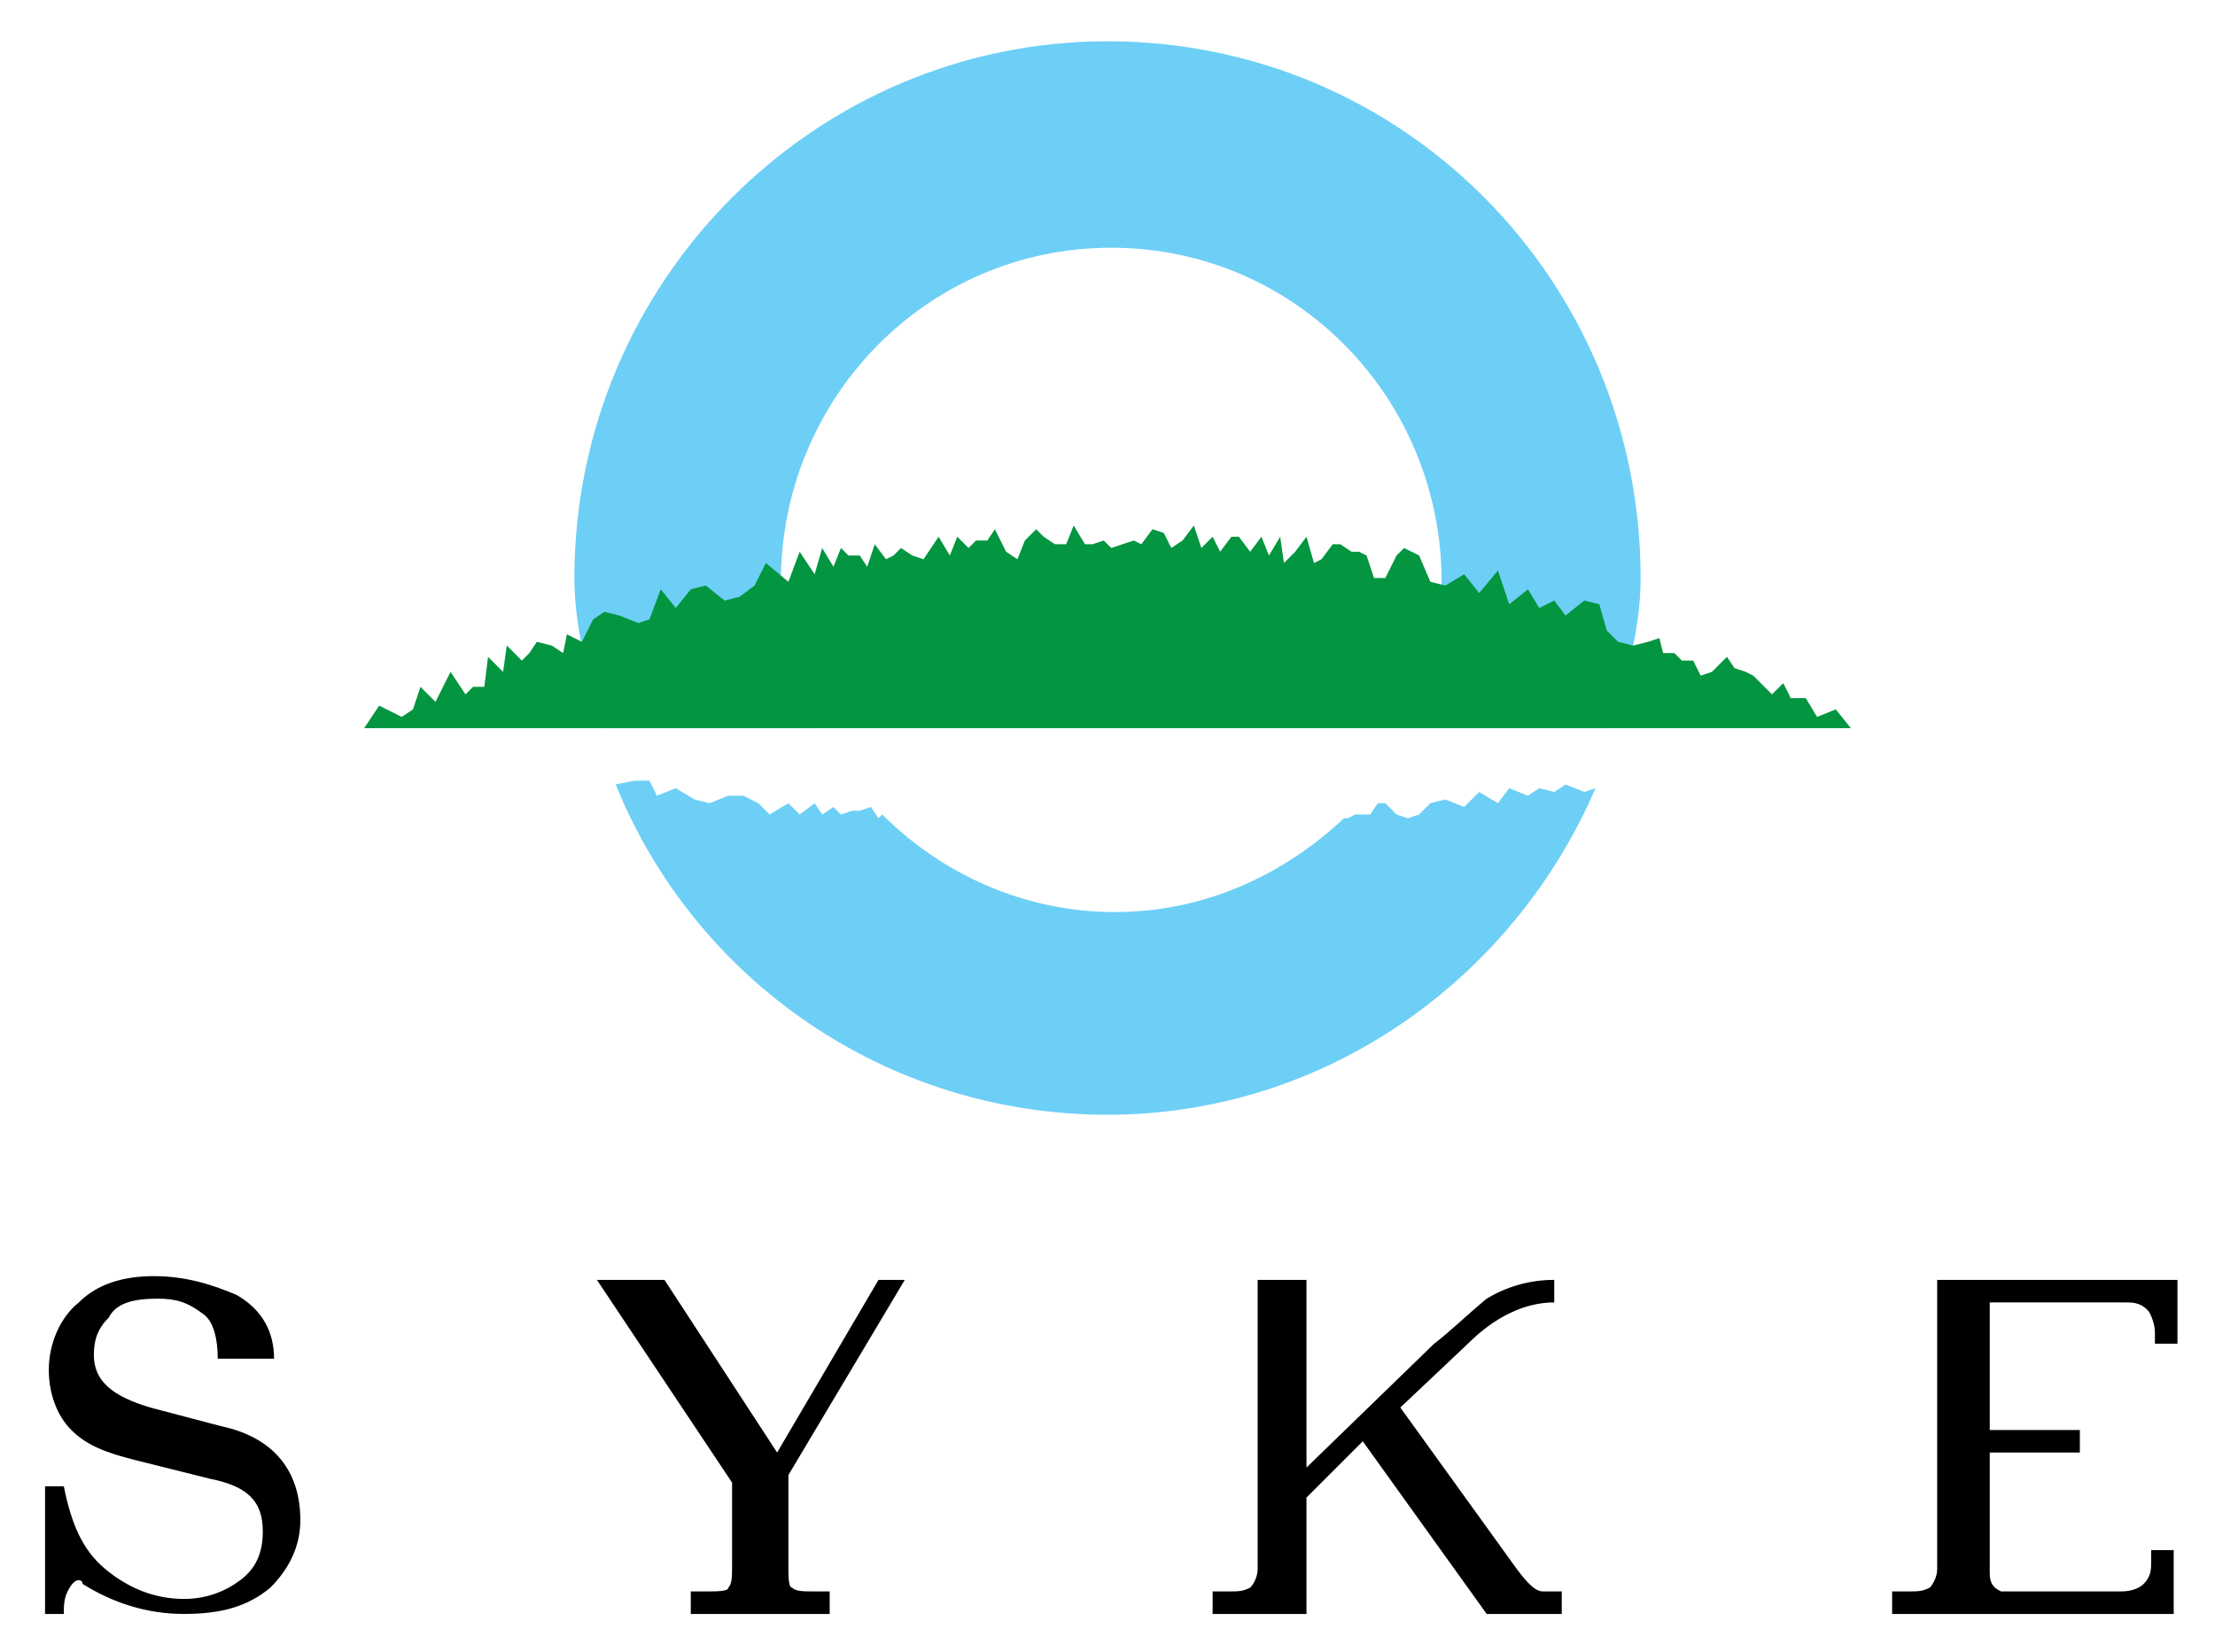
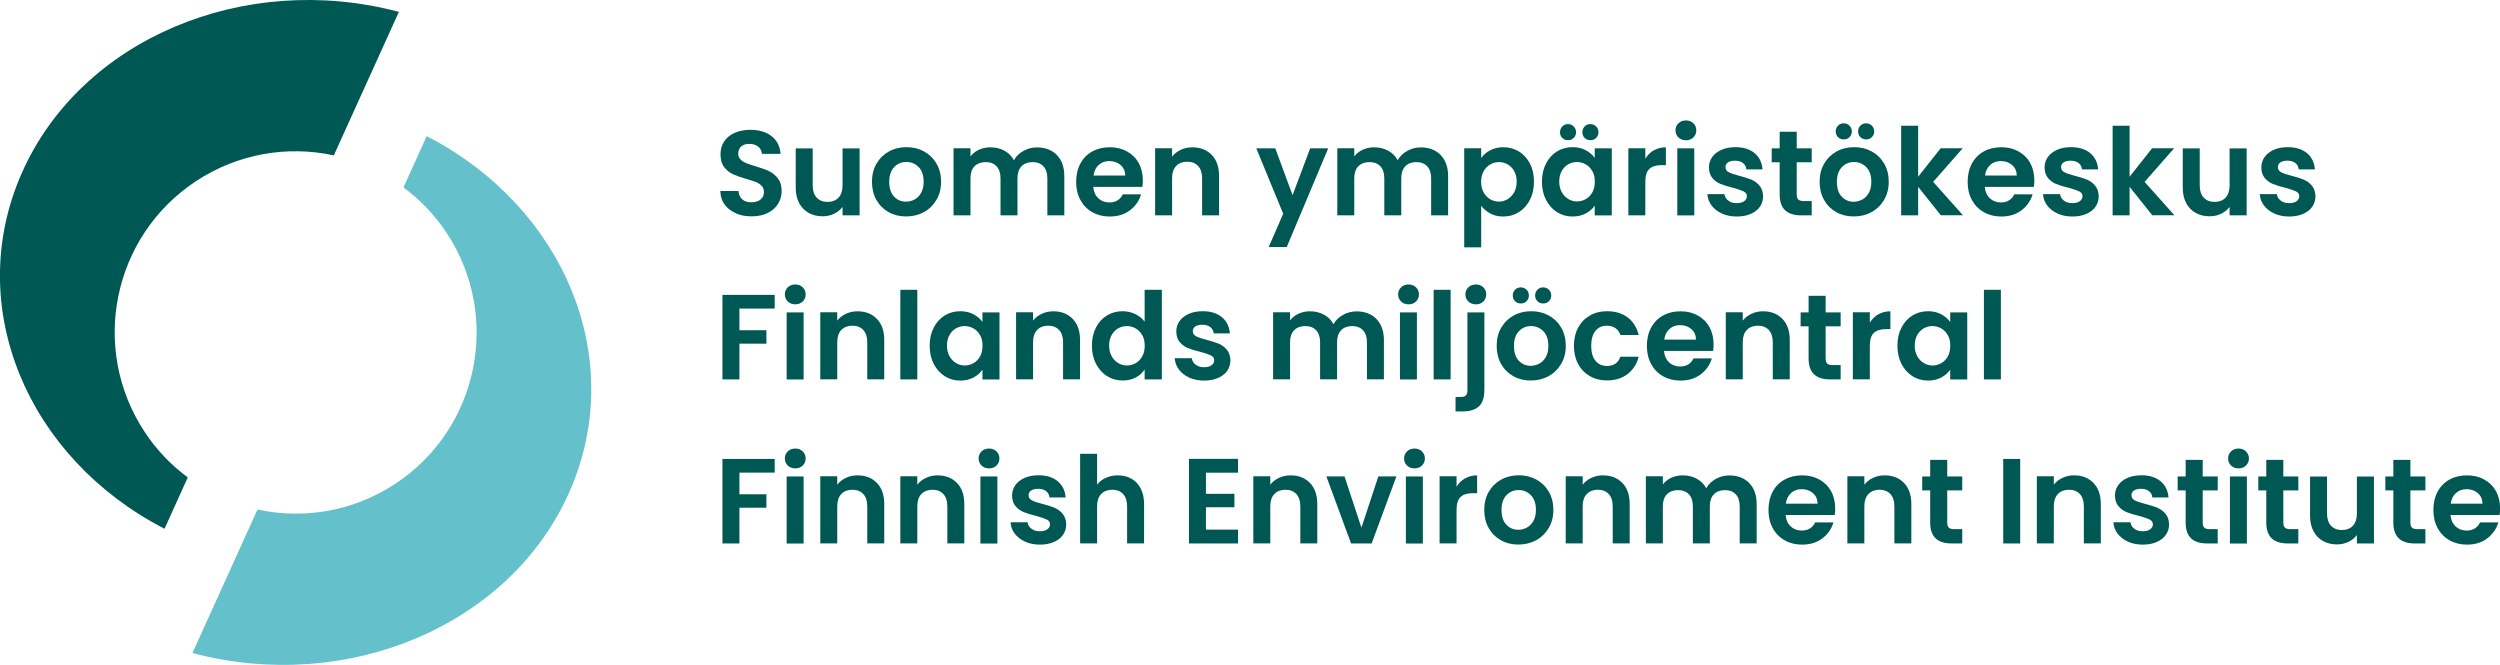
- <svg xmlns="http://www.w3.org/2000/svg" viewBox="0 0 59 44">
-   <path d="M16.4 20.9c2.1 5.2 7.2 8.8 13.1 8.8 5.8 0 10.8-3.6 13-8.7l-.3.1-.5-.2-.3.2-.4-.1-.3.2-.5-.2-.3.4-.5-.3-.4.4-.5-.2-.4.1-.3.3-.3.1-.3-.1-.3-.3h-.2l-.2.3h-.4l-.2.1h-.1c-1.6 1.5-3.7 2.5-6.1 2.5-2.4 0-4.6-1-6.2-2.6l-.1.1-.2-.3-.3.1h-.2l-.3.1-.2-.2-.3.2-.2-.3-.4.3-.3-.3-.5.3-.3-.3-.4-.2h-.4l-.5.2-.4-.1-.5-.3-.5.2-.2-.4h-.4l-.5.1zm26.5-1.5c.4-1.3.8-2.6.8-4 0-7.9-6.3-14.3-14.2-14.3-7.8 0-14.2 6.4-14.2 14.3 0 1.4.4 2.7.8 4h5.7c-.6-1.2-1-2.5-1-3.9 0-4.9 3.9-8.9 8.8-8.9s8.8 4 8.8 8.9c0 1.4-.4 2.7-1 3.9h5.5z" fill="#6dcff6" />
-   <path d="M4.2 34.6c.5 0 .8.1 1.2.4.3.2.4.7.4 1.2h1.5c0-.7-.3-1.3-1-1.7-.7-.3-1.4-.5-2.2-.5-.8 0-1.5.2-2 .7-.5.4-.8 1.1-.8 1.8 0 .6.2 1.2.6 1.6.4.4.9.6 1.7.8l2 .5c1 .2 1.4.6 1.4 1.4 0 .6-.2 1-.6 1.3-.4.3-.9.5-1.5.5-.8 0-1.5-.3-2.1-.8-.6-.5-.9-1.2-1.1-2.2h-.5V43h.5c0-.2 0-.4.1-.6.1-.2.2-.3.3-.3 0 0 .1 0 .1.1.8.5 1.7.8 2.7.8 1 0 1.7-.2 2.3-.7.5-.5.8-1.1.8-1.8 0-1.3-.7-2.2-2.1-2.5L4 37.5c-1-.3-1.5-.7-1.5-1.4 0-.4.1-.7.4-1 .2-.4.7-.5 1.3-.5M17.7 34.1l3 4.6 2.7-4.6h.7L21 39.3v2.4c0 .3 0 .6.1.6.1.1.3.1.6.1h.4v.6h-3.7v-.6h.4c.3 0 .6 0 .6-.1.1-.1.1-.3.1-.6v-2.2l-3.6-5.4h1.8zM34.8 34.1v5l3.4-3.3c.4-.3.8-.7 1.4-1.2.5-.3 1.1-.5 1.8-.5v.6c-.8 0-1.6.4-2.3 1.1l-1.8 1.7 3.1 4.3c.3.4.5.6.7.6h.5v.6h-2l-3.3-4.6-1.5 1.5V43h-2.5v-.6h.4c.3 0 .4 0 .6-.1.1-.1.2-.3.2-.5v-7.7h1.3zM53 38.6v3.3c0 .3.1.4.3.5h3.2c.3 0 .5-.1.6-.2.2-.2.2-.4.2-.6v-.3h.6V43h-7.5v-.6h.4c.3 0 .4 0 .6-.1.1-.1.2-.3.2-.5v-7.7H58v1.7h-.6v-.3c0-.2-.1-.5-.2-.6-.2-.2-.4-.2-.6-.2H53v3.4h2.4v.6H53z" />
-   <path fill="#03953f" d="M9.7 19.4l.4-.6.6.3.3-.2.2-.6.4.4.2-.4.2-.4.4.6.2-.2h.3l.1-.8.4.4.1-.7.4.4.2-.2.2-.3.4.1.3.2.1-.5.4.2.3-.6.3-.2.4.1.5.2.3-.1.3-.8.4.5.4-.5.4-.1.5.4.4-.1.4-.3.3-.6.6.5.3-.8.4.6.2-.7.3.5.2-.5.2.2h.3l.2.3.2-.6.3.4.2-.1.2-.2.3.2.3.1.2-.3.2-.3.3.5.2-.5.3.3.2-.2h.3l.2-.3.3.6.3.2.2-.5.3-.3.2.2.3.2h.3l.2-.5.3.5h.2l.3-.1.2.2.3-.1.3-.1.2.1.3-.4.3.1.2.4.3-.2.3-.4.2.6.3-.3.2.4.3-.4h.2l.3.4.3-.4.2.5.3-.5.1.7.3-.3.3-.4.2.7.2-.1.3-.4h.2l.3.2h.2l.2.1.2.6h.3l.3-.6.2-.2.4.2.3.7.4.1.5-.3.4.5.5-.6.3.9.5-.4.3.5.4-.2.3.4.5-.4.4.1.2.7.3.3.4.1.4-.1.3-.1.1.4h.3l.2.2h.3l.2.4.3-.1.4-.4.2.3.3.1.2.1.3.3.2.2.3-.3.2.4h.4l.3.5.5-.2.4.5z" />
+ <svg xmlns="http://www.w3.org/2000/svg" id="Layer_1" data-name="Layer 1" viewBox="0 0 319.71 85.04">
+   <defs>
+     <style>
+       .cls-1 {
+         fill: #64c1cb;
+       }
+ 
+       .cls-2 {
+         fill: #005854;
+       }
+     </style>
+   </defs>
+   <g>
+     <path class="cls-2" d="M94.09,27.26c-.6-.26-1.08-.63-1.43-1.11-.35-.49-.53-1.06-.54-1.72h2.32c.03,.44,.19,.8,.47,1.05,.28,.26,.67,.39,1.17,.39s.9-.12,1.19-.36c.29-.24,.43-.56,.43-.95,0-.32-.1-.58-.29-.79-.2-.21-.44-.37-.74-.49s-.7-.25-1.22-.39c-.7-.21-1.27-.41-1.71-.61-.44-.2-.82-.51-1.13-.91-.32-.41-.47-.95-.47-1.63,0-.64,.16-1.2,.48-1.67,.32-.47,.77-.84,1.35-1.09,.58-.25,1.24-.38,1.98-.38,1.11,0,2.02,.27,2.72,.81s1.08,1.3,1.15,2.27h-2.38c-.02-.37-.18-.68-.47-.92s-.68-.36-1.17-.36c-.42,0-.76,.11-1.01,.33s-.38,.53-.38,.94c0,.29,.1,.53,.29,.72,.19,.19,.43,.35,.71,.46s.68,.26,1.2,.41c.7,.21,1.28,.41,1.72,.62,.44,.21,.83,.52,1.15,.93,.32,.41,.48,.95,.48,1.63,0,.58-.15,1.11-.45,1.61-.3,.5-.74,.89-1.32,1.18s-1.26,.44-2.06,.44-1.43-.13-2.04-.39Z" />
+     <path class="cls-2" d="M109.93,18.96v8.58h-2.18v-1.08c-.28,.37-.64,.66-1.09,.88s-.94,.32-1.46,.32c-.67,0-1.26-.14-1.78-.43s-.92-.7-1.22-1.25c-.29-.55-.44-1.21-.44-1.97v-5.03h2.17v4.72c0,.68,.17,1.21,.51,1.57,.34,.37,.81,.55,1.39,.55s1.07-.18,1.41-.55c.34-.37,.51-.89,.51-1.57v-4.72h2.18Z" />
+     <path class="cls-2" d="M113.64,27.13c-.66-.37-1.18-.89-1.56-1.56-.38-.67-.57-1.45-.57-2.32s.19-1.65,.58-2.32c.39-.67,.92-1.19,1.59-1.56,.67-.37,1.42-.55,2.25-.55s1.57,.18,2.25,.55c.67,.37,1.2,.89,1.59,1.56,.39,.67,.58,1.45,.58,2.32s-.2,1.65-.6,2.32c-.4,.67-.93,1.19-1.61,1.56s-1.43,.55-2.27,.55-1.57-.18-2.23-.55Zm3.34-1.63c.35-.19,.62-.48,.83-.86,.21-.38,.31-.85,.31-1.39,0-.82-.21-1.44-.64-1.88-.43-.44-.95-.66-1.57-.66s-1.14,.22-1.56,.66c-.42,.44-.63,1.07-.63,1.88s.2,1.44,.61,1.88c.41,.44,.92,.66,1.54,.66,.39,0,.76-.1,1.11-.29Z" />
+     <path class="cls-2" d="M135.14,19.81c.64,.65,.97,1.55,.97,2.7v5.03h-2.17v-4.74c0-.67-.17-1.18-.51-1.54-.34-.36-.81-.53-1.39-.53s-1.06,.18-1.4,.53c-.35,.36-.52,.87-.52,1.54v4.74h-2.17v-4.74c0-.67-.17-1.18-.51-1.54-.34-.36-.81-.53-1.39-.53s-1.07,.18-1.42,.53-.52,.87-.52,1.54v4.74h-2.17v-8.58h2.17v1.04c.28-.36,.64-.65,1.08-.85s.92-.31,1.45-.31c.67,0,1.27,.14,1.8,.43,.53,.28,.93,.69,1.22,1.22,.28-.5,.68-.89,1.22-1.19,.53-.3,1.11-.45,1.73-.45,1.05,0,1.9,.32,2.55,.97Z" />
+     <path class="cls-2" d="M146.08,23.9h-6.27c.05,.62,.27,1.1,.65,1.46,.38,.35,.85,.53,1.41,.53,.81,0,1.38-.35,1.72-1.04h2.34c-.25,.83-.72,1.5-1.42,2.04-.7,.53-1.56,.8-2.59,.8-.83,0-1.57-.18-2.22-.55-.66-.37-1.17-.89-1.53-1.56-.37-.67-.55-1.45-.55-2.32s.18-1.67,.54-2.34c.36-.67,.87-1.19,1.52-1.55,.65-.36,1.4-.54,2.25-.54s1.55,.18,2.19,.53c.64,.35,1.15,.85,1.5,1.49,.36,.65,.53,1.39,.53,2.22,0,.31-.02,.59-.06,.84Zm-2.18-1.46c-.01-.56-.21-1-.6-1.34-.39-.34-.87-.5-1.44-.5-.54,0-.99,.16-1.35,.49-.37,.33-.59,.78-.67,1.36h4.07Z" />
+     <path class="cls-2" d="M154.96,19.81c.63,.65,.94,1.55,.94,2.7v5.03h-2.17v-4.74c0-.68-.17-1.21-.51-1.57-.34-.37-.81-.55-1.39-.55s-1.07,.18-1.42,.55c-.35,.37-.52,.89-.52,1.57v4.74h-2.17v-8.58h2.17v1.07c.29-.37,.66-.66,1.11-.87s.94-.32,1.48-.32c1.02,0,1.85,.32,2.48,.97Z" />
+     <path class="cls-2" d="M169.86,18.96l-5.31,12.64h-2.31l1.86-4.27-3.44-8.36h2.43l2.21,5.99,2.25-5.99h2.31Z" />
+     <path class="cls-2" d="M184.22,19.81c.64,.65,.97,1.55,.97,2.7v5.03h-2.17v-4.74c0-.67-.17-1.18-.51-1.54-.34-.36-.81-.53-1.39-.53s-1.06,.18-1.4,.53c-.35,.36-.52,.87-.52,1.54v4.74h-2.17v-4.74c0-.67-.17-1.18-.51-1.54-.34-.36-.81-.53-1.39-.53s-1.07,.18-1.42,.53-.52,.87-.52,1.54v4.74h-2.17v-8.58h2.17v1.04c.28-.36,.64-.65,1.08-.85s.92-.31,1.45-.31c.67,0,1.27,.14,1.8,.43,.53,.28,.93,.69,1.22,1.22,.28-.5,.68-.89,1.22-1.19,.53-.3,1.11-.45,1.73-.45,1.05,0,1.9,.32,2.55,.97Z" />
+     <path class="cls-2" d="M190.57,19.22c.49-.26,1.05-.39,1.68-.39,.73,0,1.4,.18,1.99,.54s1.06,.87,1.41,1.54c.35,.67,.52,1.44,.52,2.32s-.17,1.65-.52,2.33c-.35,.68-.82,1.2-1.41,1.57s-1.26,.56-1.99,.56c-.63,0-1.19-.13-1.66-.39-.48-.26-.87-.58-1.17-.98v5.31h-2.17v-12.67h2.17v1.24c.28-.39,.66-.72,1.15-.98Zm3.07,2.66c-.21-.38-.49-.66-.84-.86-.35-.2-.72-.29-1.12-.29s-.76,.1-1.11,.3c-.35,.2-.62,.49-.84,.87-.21,.38-.32,.83-.32,1.35s.11,.97,.32,1.35c.21,.38,.49,.67,.84,.88,.35,.2,.71,.3,1.11,.3s.78-.1,1.12-.31c.35-.21,.62-.5,.84-.88,.21-.38,.32-.84,.32-1.36s-.11-.96-.32-1.34Z" />
+     <path class="cls-2" d="M197.71,20.91c.35-.67,.82-1.19,1.41-1.55,.59-.36,1.26-.54,1.99-.54,.64,0,1.2,.13,1.68,.39,.48,.26,.86,.58,1.15,.98v-1.22h2.18v8.58h-2.18v-1.25c-.28,.4-.66,.74-1.15,1-.49,.26-1.06,.39-1.7,.39-.72,0-1.38-.19-1.97-.56-.59-.37-1.06-.9-1.41-1.57-.35-.68-.52-1.45-.52-2.33s.17-1.64,.52-2.31Zm5.92,.98c-.21-.38-.48-.67-.84-.87-.35-.2-.73-.3-1.13-.3s-.77,.1-1.11,.29c-.34,.2-.62,.48-.83,.86-.21,.38-.32,.82-.32,1.34s.11,.97,.32,1.35c.21,.39,.49,.68,.84,.89,.35,.21,.72,.31,1.11,.31s.78-.1,1.13-.3c.35-.2,.63-.49,.84-.87,.21-.38,.31-.83,.31-1.36s-.1-.98-.31-1.35Zm-3.84-4.25c-.2-.2-.29-.44-.29-.73s.1-.53,.29-.74c.2-.2,.44-.3,.73-.3s.53,.1,.73,.3c.2,.2,.3,.45,.3,.74s-.1,.53-.3,.73c-.2,.2-.45,.29-.73,.29s-.53-.1-.73-.29Zm2.86,0c-.2-.2-.29-.44-.29-.73s.1-.53,.29-.74c.2-.2,.44-.3,.73-.3s.53,.1,.74,.3c.2,.2,.3,.45,.3,.74s-.1,.53-.3,.73c-.2,.2-.45,.29-.74,.29s-.53-.1-.73-.29Z" />
+     <path class="cls-2" d="M211.5,19.23c.45-.26,.96-.39,1.54-.39v2.28h-.57c-.68,0-1.19,.16-1.54,.48-.35,.32-.52,.88-.52,1.67v4.27h-2.17v-8.58h2.17v1.33c.28-.45,.64-.81,1.09-1.07Z" />
+     <path class="cls-2" d="M214.65,17.58c-.25-.24-.38-.54-.38-.91s.13-.66,.38-.91c.25-.24,.57-.36,.95-.36s.7,.12,.95,.36c.25,.24,.38,.54,.38,.91s-.13,.66-.38,.91c-.25,.24-.57,.36-.95,.36s-.7-.12-.95-.36Zm2.02,1.39v8.58h-2.17v-8.58h2.17Z" />
+     <path class="cls-2" d="M220.2,27.3c-.56-.25-1-.6-1.32-1.03s-.5-.91-.53-1.44h2.18c.04,.33,.2,.6,.49,.82,.28,.22,.64,.33,1.06,.33s.74-.08,.97-.25c.23-.16,.35-.38,.35-.63,0-.28-.14-.49-.43-.63s-.74-.29-1.36-.46c-.64-.15-1.16-.31-1.57-.48-.41-.16-.76-.42-1.05-.76s-.44-.8-.44-1.38c0-.47,.14-.91,.41-1.3,.27-.39,.67-.7,1.18-.93s1.11-.34,1.8-.34c1.02,0,1.84,.26,2.45,.77,.61,.51,.94,1.2,1.01,2.07h-2.07c-.03-.34-.17-.61-.43-.81s-.59-.3-1.01-.3c-.39,0-.69,.07-.91,.22-.21,.14-.32,.35-.32,.6,0,.29,.14,.51,.43,.66s.74,.3,1.35,.46c.62,.15,1.13,.32,1.53,.48,.4,.17,.75,.42,1.04,.77s.45,.8,.46,1.37c0,.5-.14,.94-.41,1.33-.27,.39-.67,.7-1.18,.92-.51,.22-1.11,.33-1.79,.33s-1.33-.13-1.89-.38Z" />
+     <path class="cls-2" d="M229.77,20.74v4.15c0,.29,.07,.5,.21,.63s.37,.19,.7,.19h1.01v1.83h-1.36c-1.83,0-2.74-.89-2.74-2.66v-4.13h-1.02v-1.78h1.02v-2.12h2.18v2.12h1.92v1.78h-1.92Z" />
+     <path class="cls-2" d="M234.83,27.13c-.66-.37-1.18-.89-1.56-1.56-.38-.67-.57-1.45-.57-2.32s.19-1.65,.58-2.32c.39-.67,.92-1.19,1.59-1.56,.67-.37,1.42-.55,2.25-.55s1.57,.18,2.25,.55c.67,.37,1.2,.89,1.59,1.56,.39,.67,.58,1.45,.58,2.32s-.2,1.65-.6,2.32c-.4,.67-.93,1.19-1.61,1.56s-1.43,.55-2.27,.55-1.57-.18-2.23-.55Zm.22-9.59c-.2-.2-.29-.44-.29-.73s.1-.53,.29-.74c.2-.2,.44-.3,.73-.3s.53,.1,.74,.3c.2,.2,.3,.45,.3,.74s-.1,.53-.3,.73c-.2,.2-.45,.29-.74,.29s-.53-.1-.73-.29Zm3.12,7.97c.35-.19,.62-.48,.83-.86,.21-.38,.31-.85,.31-1.39,0-.82-.21-1.44-.64-1.88-.43-.44-.95-.66-1.57-.66s-1.14,.22-1.56,.66c-.42,.44-.63,1.07-.63,1.88s.2,1.44,.61,1.88c.41,.44,.92,.66,1.54,.66,.39,0,.76-.1,1.11-.29Zm-.26-7.97c-.2-.2-.29-.44-.29-.73s.1-.53,.29-.74c.2-.2,.44-.3,.73-.3s.53,.1,.74,.3c.2,.2,.3,.45,.3,.74s-.1,.53-.3,.73c-.2,.2-.45,.29-.74,.29s-.53-.1-.73-.29Z" />
+     <path class="cls-2" d="M248.21,27.54l-2.91-3.65v3.65h-2.17v-11.46h2.17v6.52l2.88-3.64h2.82l-3.78,4.3,3.81,4.27h-2.82Z" />
+     <path class="cls-2" d="M260.09,23.9h-6.27c.05,.62,.27,1.1,.65,1.46,.38,.35,.85,.53,1.41,.53,.81,0,1.38-.35,1.72-1.04h2.34c-.25,.83-.72,1.5-1.42,2.04-.7,.53-1.56,.8-2.59,.8-.83,0-1.57-.18-2.22-.55-.66-.37-1.17-.89-1.53-1.56-.37-.67-.55-1.45-.55-2.32s.18-1.67,.54-2.34c.36-.67,.87-1.19,1.52-1.55,.65-.36,1.4-.54,2.25-.54s1.55,.18,2.19,.53c.64,.35,1.15,.85,1.5,1.49,.36,.65,.53,1.39,.53,2.22,0,.31-.02,.59-.06,.84Zm-2.18-1.46c-.01-.56-.21-1-.6-1.34-.39-.34-.87-.5-1.44-.5-.54,0-.99,.16-1.35,.49-.37,.33-.59,.78-.67,1.36h4.07Z" />
+     <path class="cls-2" d="M263.12,27.3c-.56-.25-1-.6-1.32-1.03s-.5-.91-.53-1.44h2.18c.04,.33,.2,.6,.49,.82,.28,.22,.64,.33,1.06,.33s.74-.08,.97-.25c.23-.16,.35-.38,.35-.63,0-.28-.14-.49-.43-.63s-.74-.29-1.36-.46c-.64-.15-1.16-.31-1.57-.48-.41-.16-.76-.42-1.05-.76s-.44-.8-.44-1.38c0-.47,.14-.91,.41-1.3,.27-.39,.67-.7,1.18-.93s1.11-.34,1.8-.34c1.02,0,1.84,.26,2.45,.77,.61,.51,.94,1.2,1.01,2.07h-2.07c-.03-.34-.17-.61-.43-.81s-.59-.3-1.01-.3c-.39,0-.69,.07-.91,.22-.21,.14-.32,.35-.32,.6,0,.29,.14,.51,.43,.66s.74,.3,1.35,.46c.62,.15,1.13,.32,1.53,.48,.4,.17,.75,.42,1.04,.77s.45,.8,.46,1.37c0,.5-.14,.94-.41,1.33-.27,.39-.67,.7-1.18,.92-.51,.22-1.11,.33-1.79,.33s-1.33-.13-1.89-.38Z" />
+     <path class="cls-2" d="M275.25,27.54l-2.91-3.65v3.65h-2.17v-11.46h2.17v6.52l2.88-3.64h2.82l-3.78,4.3,3.81,4.27h-2.82Z" />
+     <path class="cls-2" d="M287.31,18.96v8.58h-2.18v-1.08c-.28,.37-.64,.66-1.09,.88s-.94,.32-1.46,.32c-.67,0-1.26-.14-1.78-.43s-.92-.7-1.22-1.25c-.29-.55-.44-1.21-.44-1.97v-5.03h2.17v4.72c0,.68,.17,1.21,.51,1.57,.34,.37,.81,.55,1.39,.55s1.07-.18,1.41-.55c.34-.37,.51-.89,.51-1.57v-4.72h2.18Z" />
+     <path class="cls-2" d="M290.84,27.3c-.56-.25-1-.6-1.32-1.03s-.5-.91-.53-1.44h2.18c.04,.33,.2,.6,.49,.82,.28,.22,.64,.33,1.06,.33s.74-.08,.97-.25c.23-.16,.35-.38,.35-.63,0-.28-.14-.49-.43-.63s-.74-.29-1.36-.46c-.64-.15-1.16-.31-1.57-.48-.41-.16-.76-.42-1.05-.76s-.44-.8-.44-1.38c0-.47,.14-.91,.41-1.3,.27-.39,.67-.7,1.18-.93s1.11-.34,1.8-.34c1.02,0,1.84,.26,2.45,.77,.61,.51,.94,1.2,1.01,2.07h-2.07c-.03-.34-.17-.61-.43-.81s-.59-.3-1.01-.3c-.39,0-.69,.07-.91,.22-.21,.14-.32,.35-.32,.6,0,.29,.14,.51,.43,.66s.74,.3,1.35,.46c.62,.15,1.13,.32,1.53,.48,.4,.17,.75,.42,1.04,.77s.45,.8,.46,1.37c0,.5-.14,.94-.41,1.33-.27,.39-.67,.7-1.18,.92-.51,.22-1.11,.33-1.79,.33s-1.33-.13-1.89-.38Z" />
+     <path class="cls-2" d="M99.07,37.71v1.75h-4.51v2.77h3.45v1.72h-3.45v4.57h-2.17v-10.81h6.67Z" />
+     <path class="cls-2" d="M100.75,38.56c-.25-.24-.38-.54-.38-.91s.13-.66,.38-.91c.25-.24,.57-.36,.95-.36s.7,.12,.95,.36c.25,.24,.38,.54,.38,.91s-.13,.66-.38,.91c-.25,.24-.57,.36-.95,.36s-.7-.12-.95-.36Zm2.02,1.39v8.58h-2.17v-8.58h2.17Z" />
+     <path class="cls-2" d="M112.14,40.78c.63,.65,.94,1.55,.94,2.7v5.03h-2.17v-4.74c0-.68-.17-1.21-.51-1.57-.34-.37-.81-.55-1.39-.55s-1.07,.18-1.42,.55c-.35,.37-.52,.89-.52,1.57v4.74h-2.17v-8.58h2.17v1.07c.29-.37,.66-.66,1.11-.87s.94-.32,1.48-.32c1.02,0,1.85,.32,2.48,.97Z" />
+     <path class="cls-2" d="M117.31,37.06v11.46h-2.17v-11.46h2.17Z" />
+     <path class="cls-2" d="M119.41,41.89c.35-.67,.82-1.19,1.41-1.55,.59-.36,1.26-.54,1.99-.54,.64,0,1.2,.13,1.68,.39,.48,.26,.86,.58,1.15,.98v-1.22h2.18v8.58h-2.18v-1.25c-.28,.4-.66,.74-1.15,1-.49,.26-1.06,.39-1.7,.39-.72,0-1.38-.19-1.97-.56-.59-.37-1.06-.9-1.41-1.57-.35-.68-.52-1.45-.52-2.33s.17-1.64,.52-2.31Zm5.92,.98c-.21-.38-.48-.67-.84-.87-.35-.2-.73-.3-1.13-.3s-.77,.1-1.11,.29c-.34,.2-.62,.48-.83,.86-.21,.38-.32,.82-.32,1.34s.11,.97,.32,1.35c.21,.39,.49,.68,.84,.89,.35,.21,.72,.31,1.11,.31s.78-.1,1.13-.3c.35-.2,.63-.49,.84-.87,.21-.38,.31-.83,.31-1.36s-.1-.98-.31-1.35Z" />
+     <path class="cls-2" d="M137.18,40.78c.63,.65,.94,1.55,.94,2.7v5.03h-2.17v-4.74c0-.68-.17-1.21-.51-1.57-.34-.37-.81-.55-1.39-.55s-1.07,.18-1.42,.55c-.35,.37-.52,.89-.52,1.57v4.74h-2.17v-8.58h2.17v1.07c.29-.37,.66-.66,1.11-.87s.94-.32,1.48-.32c1.02,0,1.85,.32,2.48,.97Z" />
+     <path class="cls-2" d="M140.15,41.89c.35-.67,.82-1.19,1.42-1.55,.6-.36,1.26-.54,2-.54,.56,0,1.09,.12,1.6,.36,.51,.24,.91,.57,1.21,.97v-4.07h2.2v11.46h-2.2v-1.27c-.27,.42-.64,.76-1.13,1.02-.48,.26-1.05,.39-1.69,.39-.72,0-1.38-.19-1.98-.56-.6-.37-1.07-.9-1.42-1.57-.35-.68-.52-1.45-.52-2.33s.17-1.64,.52-2.31Zm5.92,.98c-.21-.38-.48-.67-.84-.87-.35-.2-.73-.3-1.13-.3s-.77,.1-1.11,.29c-.34,.2-.62,.48-.83,.86-.21,.38-.32,.82-.32,1.34s.11,.97,.32,1.35c.21,.39,.49,.68,.84,.89,.35,.21,.72,.31,1.11,.31s.78-.1,1.13-.3c.35-.2,.63-.49,.84-.87,.21-.38,.31-.83,.31-1.36s-.1-.98-.31-1.35Z" />
+     <path class="cls-2" d="M152.08,48.28c-.56-.25-1-.6-1.32-1.03s-.5-.91-.53-1.44h2.18c.04,.33,.2,.6,.49,.82,.28,.22,.64,.33,1.06,.33s.74-.08,.97-.25c.23-.16,.35-.38,.35-.63,0-.28-.14-.49-.43-.63s-.74-.29-1.36-.46c-.64-.15-1.16-.31-1.57-.48-.41-.16-.76-.42-1.05-.76s-.44-.8-.44-1.38c0-.47,.14-.91,.41-1.3,.27-.39,.67-.7,1.18-.93s1.11-.34,1.8-.34c1.02,0,1.84,.26,2.45,.77,.61,.51,.94,1.2,1.01,2.07h-2.07c-.03-.34-.17-.61-.43-.81s-.59-.3-1.01-.3c-.39,0-.69,.07-.91,.22-.21,.14-.32,.35-.32,.6,0,.29,.14,.51,.43,.66s.74,.3,1.35,.46c.62,.15,1.13,.32,1.53,.48,.4,.17,.75,.42,1.04,.77s.45,.8,.46,1.37c0,.5-.14,.94-.41,1.33-.27,.39-.67,.7-1.18,.92-.51,.22-1.11,.33-1.79,.33s-1.33-.13-1.89-.38Z" />
+     <path class="cls-2" d="M176.01,40.78c.64,.65,.97,1.55,.97,2.7v5.03h-2.17v-4.74c0-.67-.17-1.18-.51-1.54-.34-.36-.81-.53-1.39-.53s-1.06,.18-1.4,.53c-.35,.36-.52,.87-.52,1.54v4.74h-2.17v-4.74c0-.67-.17-1.18-.51-1.54-.34-.36-.81-.53-1.39-.53s-1.07,.18-1.42,.53-.52,.87-.52,1.54v4.74h-2.17v-8.58h2.17v1.04c.28-.36,.64-.65,1.08-.85s.92-.31,1.45-.31c.67,0,1.27,.14,1.8,.43,.53,.28,.93,.69,1.22,1.22,.28-.5,.68-.89,1.22-1.19,.53-.3,1.11-.45,1.73-.45,1.05,0,1.9,.32,2.55,.97Z" />
+     <path class="cls-2" d="M179.18,38.56c-.25-.24-.38-.54-.38-.91s.13-.66,.38-.91c.25-.24,.57-.36,.95-.36s.7,.12,.95,.36c.25,.24,.38,.54,.38,.91s-.13,.66-.38,.91c-.25,.24-.57,.36-.95,.36s-.7-.12-.95-.36Zm2.02,1.39v8.58h-2.17v-8.58h2.17Z" />
+     <path class="cls-2" d="M185.51,37.06v11.46h-2.17v-11.46h2.17Z" />
+     <path class="cls-2" d="M189.82,49.93c0,.95-.24,1.63-.7,2.05-.47,.42-1.14,.63-2.02,.63h-.96v-1.84h.62c.33,0,.56-.06,.7-.19,.13-.13,.2-.34,.2-.63v-10h2.17v9.99Zm-2.04-11.37c-.25-.24-.38-.54-.38-.91s.13-.66,.38-.91c.25-.24,.58-.36,.97-.36s.7,.12,.94,.36c.25,.24,.37,.54,.37,.91s-.12,.66-.37,.91c-.25,.24-.56,.36-.94,.36s-.72-.12-.97-.36Z" />
+     <path class="cls-2" d="M193.53,48.11c-.66-.37-1.18-.89-1.56-1.56-.38-.67-.57-1.45-.57-2.32s.19-1.65,.58-2.32c.39-.67,.92-1.19,1.59-1.56,.67-.37,1.42-.55,2.25-.55s1.57,.18,2.25,.55c.67,.37,1.2,.89,1.59,1.56,.39,.67,.58,1.45,.58,2.32s-.2,1.65-.6,2.32c-.4,.67-.93,1.19-1.61,1.56s-1.43,.55-2.27,.55-1.57-.18-2.23-.55Zm.22-9.59c-.2-.2-.29-.44-.29-.73s.1-.53,.29-.74c.2-.2,.44-.3,.73-.3s.53,.1,.74,.3c.2,.2,.3,.45,.3,.74s-.1,.53-.3,.73c-.2,.2-.45,.29-.74,.29s-.53-.1-.73-.29Zm3.12,7.97c.35-.19,.62-.48,.83-.86,.21-.38,.31-.85,.31-1.39,0-.82-.21-1.44-.64-1.88-.43-.44-.95-.66-1.57-.66s-1.14,.22-1.56,.66c-.42,.44-.63,1.07-.63,1.88s.2,1.44,.61,1.88c.41,.44,.92,.66,1.54,.66,.39,0,.76-.1,1.11-.29Zm-.26-7.97c-.2-.2-.29-.44-.29-.73s.1-.53,.29-.74c.2-.2,.44-.3,.73-.3s.53,.1,.74,.3c.2,.2,.3,.45,.3,.74s-.1,.53-.3,.73c-.2,.2-.45,.29-.74,.29s-.53-.1-.73-.29Z" />
+     <path class="cls-2" d="M201.82,41.9c.36-.67,.86-1.18,1.5-1.55,.64-.37,1.37-.55,2.2-.55,1.06,0,1.94,.27,2.64,.8,.7,.53,1.16,1.28,1.4,2.24h-2.34c-.12-.37-.33-.66-.63-.87s-.66-.32-1.09-.32c-.62,0-1.11,.22-1.47,.67-.36,.45-.54,1.09-.54,1.91s.18,1.45,.54,1.9c.36,.45,.85,.67,1.47,.67,.88,0,1.45-.39,1.72-1.18h2.34c-.24,.93-.71,1.67-1.41,2.21s-1.58,.82-2.63,.82c-.83,0-1.56-.18-2.2-.55-.64-.37-1.14-.88-1.5-1.55-.36-.67-.54-1.44-.54-2.33s.18-1.66,.54-2.33Z" />
+     <path class="cls-2" d="M219.07,44.88h-6.27c.05,.62,.27,1.1,.65,1.46,.38,.35,.85,.53,1.41,.53,.81,0,1.38-.35,1.72-1.04h2.34c-.25,.83-.72,1.5-1.42,2.04-.7,.53-1.56,.8-2.59,.8-.83,0-1.57-.18-2.22-.55-.66-.37-1.17-.89-1.53-1.56-.37-.67-.55-1.45-.55-2.32s.18-1.67,.54-2.34c.36-.67,.87-1.19,1.52-1.55,.65-.36,1.4-.54,2.25-.54s1.55,.18,2.19,.53c.64,.35,1.15,.85,1.5,1.49,.36,.65,.53,1.39,.53,2.22,0,.31-.02,.59-.06,.84Zm-2.18-1.46c-.01-.56-.21-1-.6-1.34-.39-.34-.87-.5-1.44-.5-.54,0-.99,.16-1.35,.49-.37,.33-.59,.78-.67,1.36h4.07Z" />
+     <path class="cls-2" d="M227.94,40.78c.63,.65,.94,1.55,.94,2.7v5.03h-2.17v-4.74c0-.68-.17-1.21-.51-1.57-.34-.37-.81-.55-1.39-.55s-1.07,.18-1.42,.55c-.35,.37-.52,.89-.52,1.57v4.74h-2.17v-8.58h2.17v1.07c.29-.37,.66-.66,1.11-.87s.94-.32,1.48-.32c1.02,0,1.85,.32,2.48,.97Z" />
+     <path class="cls-2" d="M233.47,41.72v4.15c0,.29,.07,.5,.21,.63s.37,.19,.7,.19h1.01v1.83h-1.36c-1.83,0-2.74-.89-2.74-2.66v-4.13h-1.02v-1.78h1.02v-2.12h2.18v2.12h1.92v1.78h-1.92Z" />
+     <path class="cls-2" d="M240.21,40.2c.45-.26,.96-.39,1.54-.39v2.28h-.57c-.68,0-1.19,.16-1.54,.48-.35,.32-.52,.88-.52,1.67v4.27h-2.17v-8.58h2.17v1.33c.28-.45,.64-.81,1.09-1.07Z" />
+     <path class="cls-2" d="M243.17,41.89c.35-.67,.82-1.19,1.41-1.55,.59-.36,1.26-.54,1.99-.54,.64,0,1.2,.13,1.68,.39,.48,.26,.86,.58,1.15,.98v-1.22h2.18v8.58h-2.18v-1.25c-.28,.4-.66,.74-1.15,1-.49,.26-1.06,.39-1.7,.39-.72,0-1.38-.19-1.97-.56-.59-.37-1.06-.9-1.41-1.57-.35-.68-.52-1.45-.52-2.33s.17-1.64,.52-2.31Zm5.92,.98c-.21-.38-.48-.67-.84-.87-.35-.2-.73-.3-1.13-.3s-.77,.1-1.11,.29c-.34,.2-.62,.48-.83,.86-.21,.38-.32,.82-.32,1.34s.11,.97,.32,1.35c.21,.39,.49,.68,.84,.89,.35,.21,.72,.31,1.11,.31s.78-.1,1.13-.3c.35-.2,.63-.49,.84-.87,.21-.38,.31-.83,.31-1.36s-.1-.98-.31-1.35Z" />
+     <path class="cls-2" d="M255.88,37.06v11.46h-2.17v-11.46h2.17Z" />
+     <path class="cls-2" d="M99.07,58.69v1.75h-4.51v2.77h3.45v1.72h-3.45v4.57h-2.17v-10.81h6.67Z" />
+     <path class="cls-2" d="M100.75,59.54c-.25-.24-.38-.54-.38-.91s.13-.66,.38-.91c.25-.24,.57-.36,.95-.36s.7,.12,.95,.36c.25,.24,.38,.54,.38,.91s-.13,.66-.38,.91c-.25,.24-.57,.36-.95,.36s-.7-.12-.95-.36Zm2.02,1.39v8.58h-2.17v-8.58h2.17Z" />
+     <path class="cls-2" d="M112.14,61.76c.63,.65,.94,1.55,.94,2.7v5.03h-2.17v-4.74c0-.68-.17-1.21-.51-1.57-.34-.37-.81-.55-1.39-.55s-1.07,.18-1.42,.55c-.35,.37-.52,.89-.52,1.57v4.74h-2.17v-8.58h2.17v1.07c.29-.37,.66-.66,1.11-.87s.94-.32,1.48-.32c1.02,0,1.85,.32,2.48,.97Z" />
+     <path class="cls-2" d="M122.38,61.76c.63,.65,.94,1.55,.94,2.7v5.03h-2.17v-4.74c0-.68-.17-1.21-.51-1.57-.34-.37-.81-.55-1.39-.55s-1.07,.18-1.42,.55c-.35,.37-.52,.89-.52,1.57v4.74h-2.17v-8.58h2.17v1.07c.29-.37,.66-.66,1.11-.87s.94-.32,1.48-.32c1.02,0,1.85,.32,2.48,.97Z" />
+     <path class="cls-2" d="M125.53,59.54c-.25-.24-.38-.54-.38-.91s.13-.66,.38-.91c.25-.24,.57-.36,.95-.36s.7,.12,.95,.36c.25,.24,.38,.54,.38,.91s-.13,.66-.38,.91c-.25,.24-.57,.36-.95,.36s-.7-.12-.95-.36Zm2.02,1.39v8.58h-2.17v-8.58h2.17Z" />
+     <path class="cls-2" d="M131.08,69.26c-.56-.25-1-.6-1.32-1.03s-.5-.91-.53-1.44h2.18c.04,.33,.2,.6,.49,.82,.28,.22,.64,.33,1.06,.33s.74-.08,.97-.25c.23-.16,.35-.38,.35-.63,0-.28-.14-.49-.43-.63s-.74-.29-1.36-.46c-.64-.15-1.16-.31-1.57-.48-.41-.16-.76-.42-1.05-.76s-.44-.8-.44-1.38c0-.47,.14-.91,.41-1.3,.27-.39,.67-.7,1.18-.93s1.11-.34,1.8-.34c1.02,0,1.84,.26,2.45,.77,.61,.51,.94,1.2,1.01,2.07h-2.07c-.03-.34-.17-.61-.43-.81s-.59-.3-1.01-.3c-.39,0-.69,.07-.91,.22-.21,.14-.32,.35-.32,.6,0,.29,.14,.51,.43,.66s.74,.3,1.35,.46c.62,.15,1.13,.32,1.53,.48,.4,.17,.75,.42,1.04,.77s.45,.8,.46,1.37c0,.5-.14,.94-.41,1.33-.27,.39-.67,.7-1.18,.92-.51,.22-1.11,.33-1.79,.33s-1.33-.13-1.89-.38Z" />
+     <path class="cls-2" d="M144.69,61.22c.51,.28,.9,.7,1.19,1.25,.28,.55,.43,1.22,.43,1.99v5.03h-2.17v-4.74c0-.68-.17-1.21-.51-1.57-.34-.37-.81-.55-1.39-.55s-1.07,.18-1.42,.55c-.35,.37-.52,.89-.52,1.57v4.74h-2.17v-11.46h2.17v3.95c.28-.37,.65-.66,1.11-.87s.98-.32,1.55-.32c.65,0,1.23,.14,1.73,.43Z" />
+     <path class="cls-2" d="M154.22,60.44v2.71h3.64v1.72h-3.64v2.86h4.1v1.77h-6.27v-10.82h6.27v1.77h-4.1Z" />
+     <path class="cls-2" d="M167.52,61.76c.63,.65,.94,1.55,.94,2.7v5.03h-2.17v-4.74c0-.68-.17-1.21-.51-1.57-.34-.37-.81-.55-1.39-.55s-1.07,.18-1.42,.55c-.35,.37-.52,.89-.52,1.57v4.74h-2.17v-8.58h2.17v1.07c.29-.37,.66-.66,1.11-.87s.94-.32,1.48-.32c1.02,0,1.85,.32,2.48,.97Z" />
+     <path class="cls-2" d="M174.1,67.5l2.17-6.58h2.31l-3.17,8.58h-2.63l-3.16-8.58h2.32l2.17,6.58Z" />
+     <path class="cls-2" d="M179.94,59.54c-.25-.24-.38-.54-.38-.91s.13-.66,.38-.91c.25-.24,.57-.36,.95-.36s.7,.12,.95,.36c.25,.24,.38,.54,.38,.91s-.13,.66-.38,.91c-.25,.24-.57,.36-.95,.36s-.7-.12-.95-.36Zm2.02,1.39v8.58h-2.17v-8.58h2.17Z" />
+     <path class="cls-2" d="M187.36,61.18c.45-.26,.96-.39,1.54-.39v2.28h-.57c-.68,0-1.19,.16-1.54,.48-.35,.32-.52,.88-.52,1.67v4.27h-2.17v-8.58h2.17v1.33c.28-.45,.64-.81,1.09-1.07Z" />
+     <path class="cls-2" d="M191.94,69.09c-.66-.37-1.18-.89-1.56-1.56-.38-.67-.57-1.45-.57-2.32s.19-1.65,.58-2.32c.39-.67,.92-1.19,1.59-1.56,.67-.37,1.42-.55,2.25-.55s1.57,.18,2.25,.55c.67,.37,1.2,.89,1.59,1.56,.39,.67,.58,1.45,.58,2.32s-.2,1.65-.6,2.32c-.4,.67-.93,1.19-1.61,1.56s-1.43,.55-2.27,.55-1.57-.18-2.23-.55Zm3.34-1.63c.35-.19,.62-.48,.83-.86,.21-.38,.31-.85,.31-1.39,0-.82-.21-1.44-.64-1.88-.43-.44-.95-.66-1.57-.66s-1.14,.22-1.56,.66c-.42,.44-.63,1.07-.63,1.88s.2,1.44,.61,1.88c.41,.44,.92,.66,1.54,.66,.39,0,.76-.1,1.11-.29Z" />
+     <path class="cls-2" d="M207.47,61.76c.63,.65,.94,1.55,.94,2.7v5.03h-2.17v-4.74c0-.68-.17-1.21-.51-1.57-.34-.37-.81-.55-1.39-.55s-1.07,.18-1.42,.55c-.35,.37-.52,.89-.52,1.57v4.74h-2.17v-8.58h2.17v1.07c.29-.37,.66-.66,1.11-.87s.94-.32,1.48-.32c1.02,0,1.85,.32,2.48,.97Z" />
+     <path class="cls-2" d="M223.68,61.76c.64,.65,.97,1.55,.97,2.7v5.03h-2.17v-4.74c0-.67-.17-1.18-.51-1.54-.34-.36-.81-.53-1.39-.53s-1.06,.18-1.4,.53c-.35,.36-.52,.87-.52,1.54v4.74h-2.17v-4.74c0-.67-.17-1.18-.51-1.54-.34-.36-.81-.53-1.39-.53s-1.07,.18-1.42,.53-.52,.87-.52,1.54v4.74h-2.17v-8.58h2.17v1.04c.28-.36,.64-.65,1.08-.85s.92-.31,1.45-.31c.67,0,1.27,.14,1.8,.43,.53,.28,.93,.69,1.22,1.22,.28-.5,.68-.89,1.22-1.19,.53-.3,1.11-.45,1.73-.45,1.05,0,1.9,.32,2.55,.97Z" />
+     <path class="cls-2" d="M234.62,65.86h-6.27c.05,.62,.27,1.1,.65,1.46,.38,.35,.85,.53,1.41,.53,.81,0,1.38-.35,1.72-1.04h2.34c-.25,.83-.72,1.5-1.42,2.04-.7,.53-1.56,.8-2.59,.8-.83,0-1.57-.18-2.22-.55-.66-.37-1.17-.89-1.53-1.56-.37-.67-.55-1.45-.55-2.32s.18-1.67,.54-2.34c.36-.67,.87-1.19,1.52-1.55,.65-.36,1.4-.54,2.25-.54s1.55,.18,2.19,.53c.64,.35,1.15,.85,1.5,1.49,.36,.65,.53,1.39,.53,2.22,0,.31-.02,.59-.06,.84Zm-2.18-1.46c-.01-.56-.21-1-.6-1.34-.39-.34-.87-.5-1.44-.5-.54,0-.99,.16-1.35,.49-.37,.33-.59,.78-.67,1.36h4.07Z" />
+     <path class="cls-2" d="M243.49,61.76c.63,.65,.94,1.55,.94,2.7v5.03h-2.17v-4.74c0-.68-.17-1.21-.51-1.57-.34-.37-.81-.55-1.39-.55s-1.07,.18-1.42,.55c-.35,.37-.52,.89-.52,1.57v4.74h-2.17v-8.58h2.17v1.07c.29-.37,.66-.66,1.11-.87s.94-.32,1.48-.32c1.02,0,1.85,.32,2.48,.97Z" />
+     <path class="cls-2" d="M249.02,62.7v4.15c0,.29,.07,.5,.21,.63s.37,.19,.7,.19h1.01v1.83h-1.36c-1.83,0-2.74-.89-2.74-2.66v-4.13h-1.02v-1.78h1.02v-2.12h2.18v2.12h1.92v1.78h-1.92Z" />
+     <path class="cls-2" d="M258.35,58.69v10.81h-2.17v-10.81h2.17Z" />
+     <path class="cls-2" d="M267.72,61.76c.63,.65,.94,1.55,.94,2.7v5.03h-2.17v-4.74c0-.68-.17-1.21-.51-1.57-.34-.37-.81-.55-1.39-.55s-1.07,.18-1.42,.55c-.35,.37-.52,.89-.52,1.57v4.74h-2.17v-8.58h2.17v1.07c.29-.37,.66-.66,1.11-.87s.94-.32,1.48-.32c1.02,0,1.85,.32,2.48,.97Z" />
+     <path class="cls-2" d="M272.12,69.26c-.56-.25-1-.6-1.32-1.03s-.5-.91-.53-1.44h2.18c.04,.33,.2,.6,.49,.82,.28,.22,.64,.33,1.06,.33s.74-.08,.97-.25c.23-.16,.35-.38,.35-.63,0-.28-.14-.49-.43-.63s-.74-.29-1.36-.46c-.64-.15-1.16-.31-1.57-.48-.41-.16-.76-.42-1.05-.76s-.44-.8-.44-1.38c0-.47,.14-.91,.41-1.3,.27-.39,.67-.7,1.18-.93s1.11-.34,1.8-.34c1.02,0,1.84,.26,2.45,.77,.61,.51,.94,1.2,1.01,2.07h-2.07c-.03-.34-.17-.61-.43-.81s-.59-.3-1.01-.3c-.39,0-.69,.07-.91,.22-.21,.14-.32,.35-.32,.6,0,.29,.14,.51,.43,.66s.74,.3,1.35,.46c.62,.15,1.13,.32,1.53,.48,.4,.17,.75,.42,1.04,.77s.45,.8,.46,1.37c0,.5-.14,.94-.41,1.33-.27,.39-.67,.7-1.18,.92-.51,.22-1.11,.33-1.79,.33s-1.33-.13-1.89-.38Z" />
+     <path class="cls-2" d="M281.69,62.7v4.15c0,.29,.07,.5,.21,.63s.37,.19,.7,.19h1.01v1.83h-1.36c-1.83,0-2.74-.89-2.74-2.66v-4.13h-1.02v-1.78h1.02v-2.12h2.18v2.12h1.92v1.78h-1.92Z" />
+     <path class="cls-2" d="M285.32,59.54c-.25-.24-.38-.54-.38-.91s.13-.66,.38-.91c.25-.24,.57-.36,.95-.36s.7,.12,.95,.36c.25,.24,.38,.54,.38,.91s-.13,.66-.38,.91c-.25,.24-.57,.36-.95,.36s-.7-.12-.95-.36Zm2.02,1.39v8.58h-2.17v-8.58h2.17Z" />
+     <path class="cls-2" d="M292,62.7v4.15c0,.29,.07,.5,.21,.63s.37,.19,.7,.19h1.01v1.83h-1.36c-1.83,0-2.74-.89-2.74-2.66v-4.13h-1.02v-1.78h1.02v-2.12h2.18v2.12h1.92v1.78h-1.92Z" />
+     <path class="cls-2" d="M303.59,60.92v8.58h-2.18v-1.08c-.28,.37-.64,.66-1.09,.88s-.94,.32-1.46,.32c-.67,0-1.26-.14-1.78-.43s-.92-.7-1.22-1.25c-.29-.55-.44-1.21-.44-1.97v-5.03h2.17v4.72c0,.68,.17,1.21,.51,1.57,.34,.37,.81,.55,1.39,.55s1.07-.18,1.41-.55c.34-.37,.51-.89,.51-1.57v-4.72h2.18Z" />
+     <path class="cls-2" d="M308.25,62.7v4.15c0,.29,.07,.5,.21,.63s.37,.19,.7,.19h1.01v1.83h-1.36c-1.83,0-2.74-.89-2.74-2.66v-4.13h-1.02v-1.78h1.02v-2.12h2.18v2.12h1.92v1.78h-1.92Z" />
+     <path class="cls-2" d="M319.65,65.86h-6.27c.05,.62,.27,1.1,.65,1.46,.38,.35,.85,.53,1.41,.53,.81,0,1.38-.35,1.72-1.04h2.34c-.25,.83-.72,1.5-1.42,2.04-.7,.53-1.56,.8-2.59,.8-.83,0-1.57-.18-2.22-.55-.66-.37-1.17-.89-1.53-1.56-.37-.67-.55-1.45-.55-2.32s.18-1.67,.54-2.34c.36-.67,.87-1.19,1.52-1.55,.65-.36,1.4-.54,2.25-.54s1.55,.18,2.19,.53c.64,.35,1.15,.85,1.5,1.49,.36,.65,.53,1.39,.53,2.22,0,.31-.02,.59-.06,.84Zm-2.18-1.46c-.01-.56-.21-1-.6-1.34-.39-.34-.87-.5-1.44-.5-.54,0-.99,.16-1.35,.49-.37,.33-.59,.78-.67,1.36h4.07Z" />
+   </g>
+   <g>
+     <path class="cls-2" d="M24.02,61.06c-2.11-1.56-3.99-3.5-5.52-5.82-7.04-10.67-4.11-25.03,6.56-32.07,5.41-3.57,11.76-4.57,17.63-3.3L51.01,1.52C31.25-3.74,10.27,4.99,2.73,22.26c-7.41,16.98,.75,36.31,18.31,45.36l2.97-6.56Z" />
+     <path class="cls-1" d="M51.6,23.97c2.11,1.56,3.99,3.5,5.52,5.82,7.04,10.67,4.11,25.03-6.56,32.07-5.41,3.57-11.76,4.57-17.63,3.3l-8.32,18.35c19.75,5.26,40.73-3.47,48.27-20.74,7.41-16.98-.75-36.31-18.31-45.36l-2.97,6.56Z" />
+   </g>
</svg>
